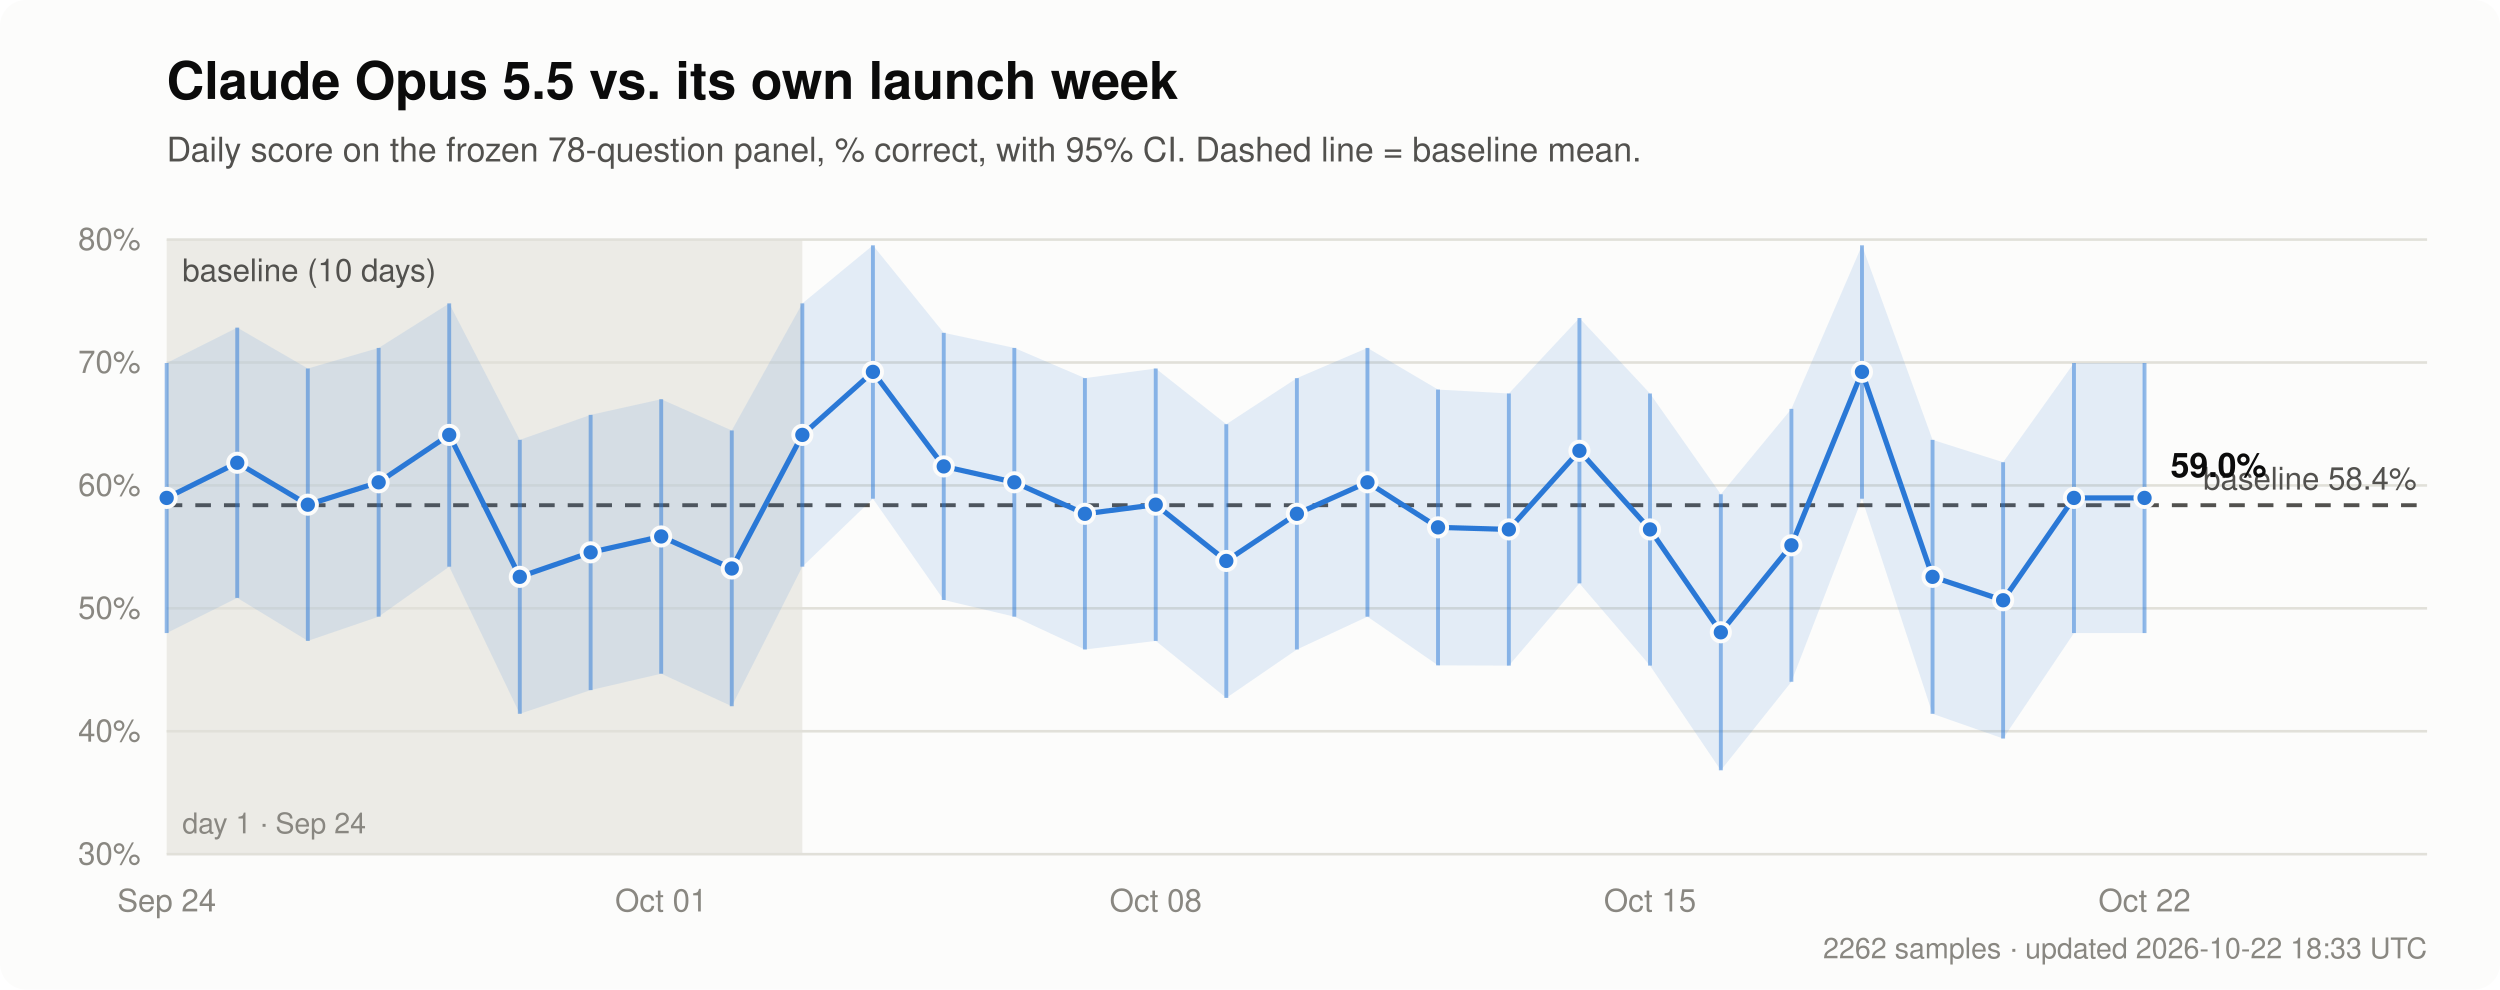
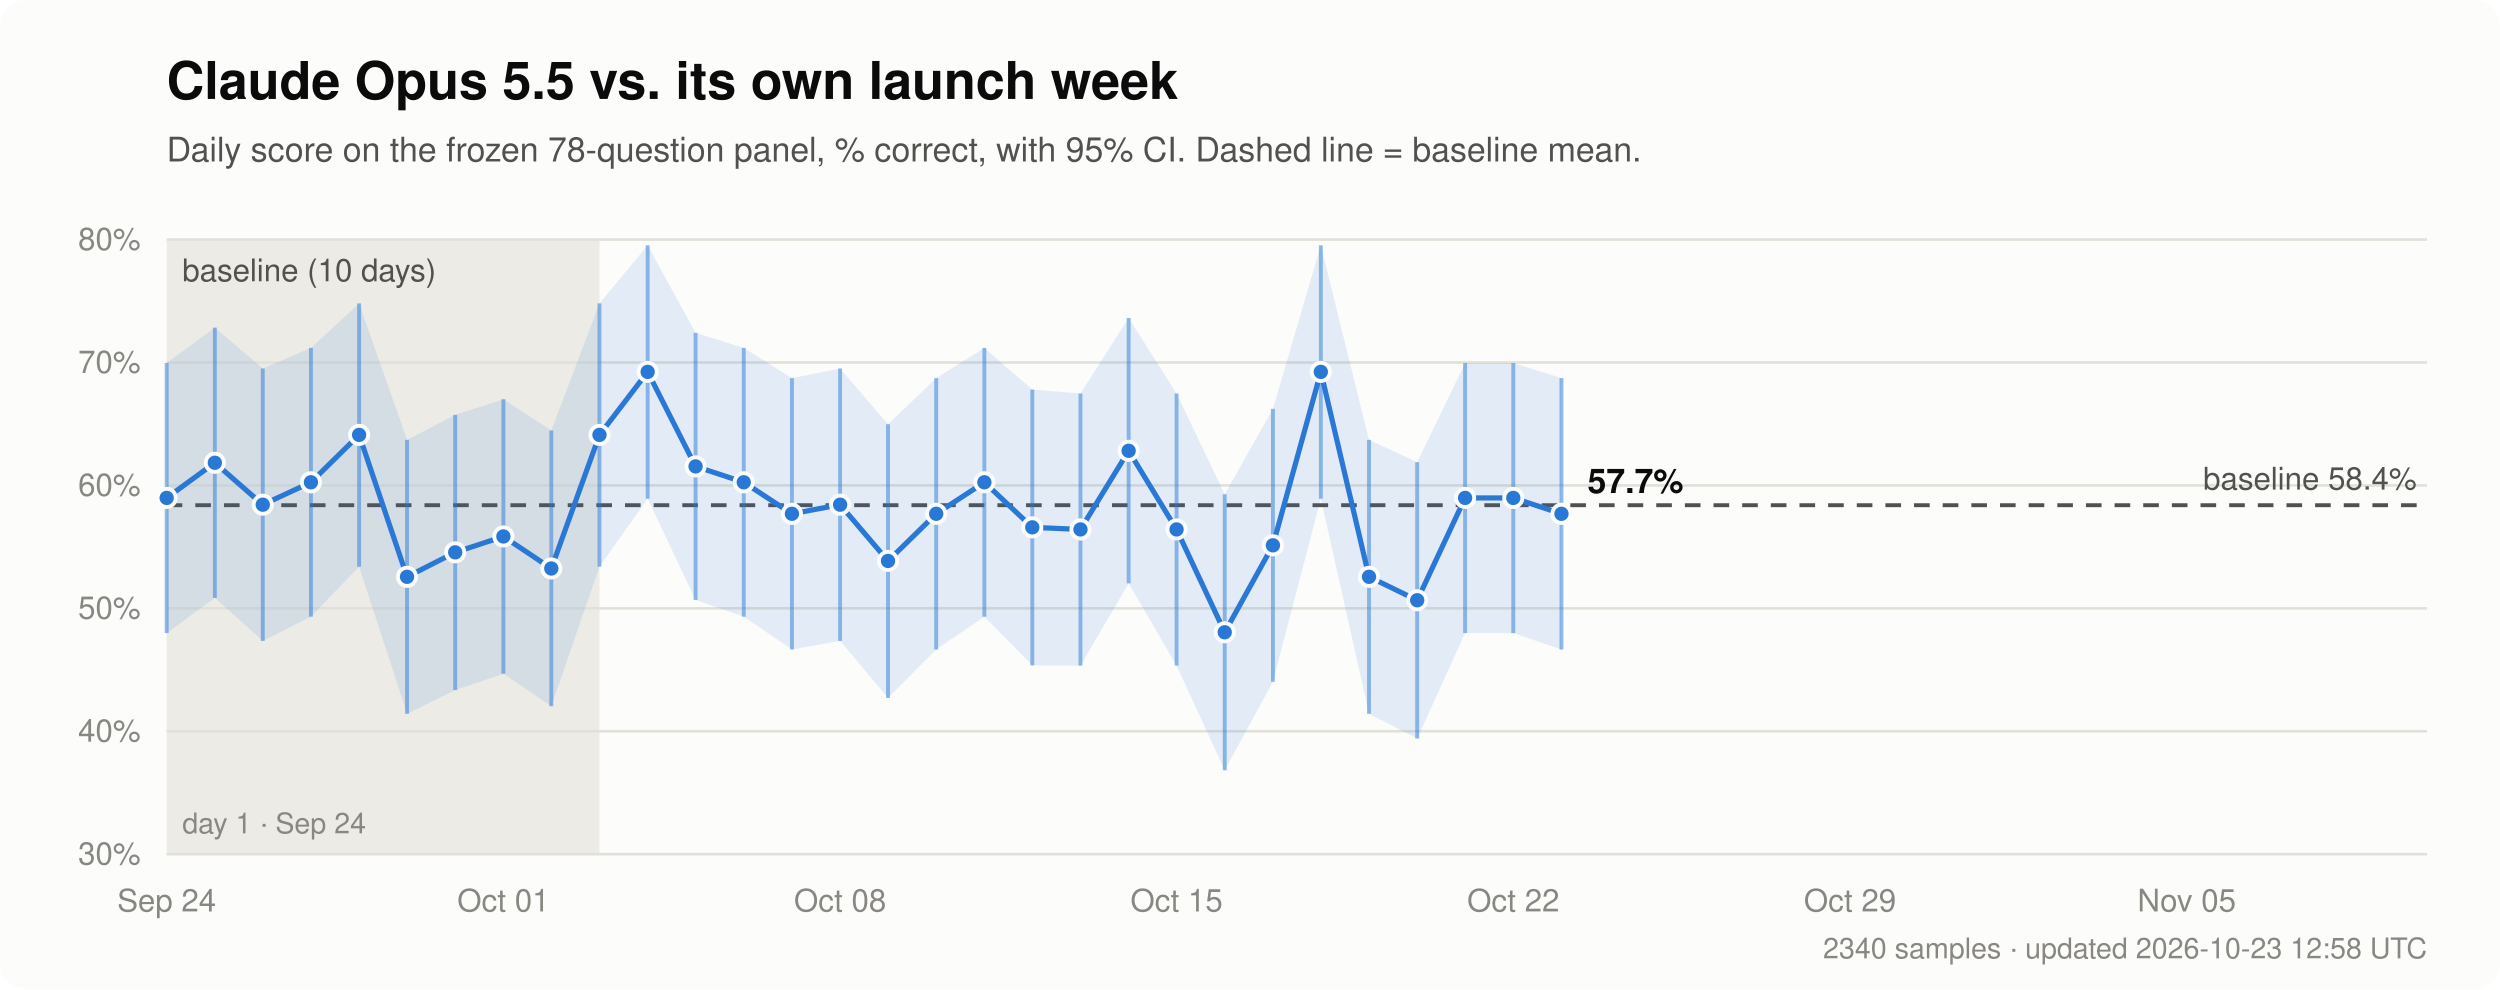
<svg xmlns="http://www.w3.org/2000/svg" width="960" height="380" viewBox="0 0 960 380" font-family="-apple-system, Segoe UI, Helvetica, Arial, sans-serif" role="img" aria-labelledby="t d">
  <rect width="960" height="380" rx="10" fill="#fcfcfb" />
  <text x="64" y="38" fill="#0b0b0b" font-size="20" font-weight="600">Claude Opus 5.5 vs. its own launch week</text>
  <text x="64" y="62" fill="#52514e" font-size="13">Daily score on the frozen 78-question panel, % correct, with 95% CI. Dashed line = baseline mean.</text>
  <line x1="64" y1="328.0" x2="932" y2="328.0" stroke="#e1e0d9" stroke-width="1" />
  <text x="54" y="332.0" text-anchor="end" fill="#898781" font-size="12">30%</text>
  <line x1="64" y1="280.8" x2="932" y2="280.8" stroke="#e1e0d9" stroke-width="1" />
  <text x="54" y="284.8" text-anchor="end" fill="#898781" font-size="12">40%</text>
  <line x1="64" y1="233.6" x2="932" y2="233.6" stroke="#e1e0d9" stroke-width="1" />
  <text x="54" y="237.6" text-anchor="end" fill="#898781" font-size="12">50%</text>
  <line x1="64" y1="186.4" x2="932" y2="186.4" stroke="#e1e0d9" stroke-width="1" />
  <text x="54" y="190.4" text-anchor="end" fill="#898781" font-size="12">60%</text>
  <line x1="64" y1="139.2" x2="932" y2="139.2" stroke="#e1e0d9" stroke-width="1" />
  <text x="54" y="143.2" text-anchor="end" fill="#898781" font-size="12">70%</text>
  <line x1="64" y1="92.0" x2="932" y2="92.0" stroke="#e1e0d9" stroke-width="1" />
  <text x="54" y="96.0" text-anchor="end" fill="#898781" font-size="12">80%</text>
-   <rect x="64.0" y="92" width="244.1" height="236" fill="#e1e0d9" opacity="0.6" />
+   <rect x="64.0" y="92" width="166.2" height="236" fill="#e1e0d9" opacity="0.6" />
  <text x="70.0" y="108" fill="#52514e" font-size="12">baseline (10 days)</text>
  <text x="70.0" y="320" fill="#898781" font-size="11">day 1 · Sep 24</text>
  <text x="64.0" y="350" text-anchor="middle" fill="#898781" font-size="12">Sep 24</text>
-   <text x="253.9" y="350" text-anchor="middle" fill="#898781" font-size="12">Oct 01</text>
-   <text x="443.8" y="350" text-anchor="middle" fill="#898781" font-size="12">Oct 08</text>
-   <text x="633.6" y="350" text-anchor="middle" fill="#898781" font-size="12">Oct 15</text>
-   <text x="823.5" y="350" text-anchor="middle" fill="#898781" font-size="12">Oct 22</text>
+   <text x="193.3" y="350" text-anchor="middle" fill="#898781" font-size="12">Oct 01</text>
+   <text x="322.6" y="350" text-anchor="middle" fill="#898781" font-size="12">Oct 08</text>
+   <text x="451.8" y="350" text-anchor="middle" fill="#898781" font-size="12">Oct 15</text>
+   <text x="581.1" y="350" text-anchor="middle" fill="#898781" font-size="12">Oct 22</text>
+   <text x="710.4" y="350" text-anchor="middle" fill="#898781" font-size="12">Oct 29</text>
+   <text x="839.7" y="350" text-anchor="middle" fill="#898781" font-size="12">Nov 05</text>
  <line x1="64" y1="194.0" x2="932" y2="194.0" stroke="#52514e" stroke-width="1.5" stroke-dasharray="6 5" />
  <text x="928" y="188.0" text-anchor="end" fill="#52514e" font-size="12">baseline 58.4%</text>
-   <path d="M64.0,139.4 L91.1,125.8 L118.2,141.5 L145.4,133.6 L172.5,116.5 L199.6,168.9 L226.8,159.3 L253.9,153.3 L281.0,165.3 L308.1,116.5 L335.2,94.2 L362.4,127.8 L389.5,133.6 L416.6,145.2 L443.8,141.5 L470.9,162.9 L498.0,145.2 L525.1,133.6 L552.2,149.6 L579.4,151.1 L606.5,122.1 L633.6,151.1 L660.8,189.8 L687.9,157.0 L715.0,94.2 L742.1,168.9 L769.2,177.5 L796.4,139.4 L823.5,139.4 L823.5,243.1 L796.4,243.1 L769.2,283.6 L742.1,274.1 L715.0,191.5 L687.9,261.8 L660.8,295.8 L633.6,255.6 L606.5,224.0 L579.4,255.6 L552.2,255.5 L525.1,236.8 L498.0,249.4 L470.9,268.0 L443.8,246.1 L416.6,249.4 L389.5,236.8 L362.4,230.4 L335.2,191.5 L308.1,217.6 L281.0,271.2 L253.9,258.7 L226.8,265.0 L199.6,274.1 L172.5,217.6 L145.4,236.8 L118.2,246.1 L91.1,229.6 L64.0,243.1 Z" fill="#2a78d6" opacity="0.12" />
-   <path d="M64.0,191.2 L91.1,177.7 L118.2,193.8 L145.4,185.2 L172.5,167.0 L199.6,221.5 L226.8,212.1 L253.9,206.0 L281.0,218.3 L308.1,167.0 L335.2,142.8 L362.4,179.1 L389.5,185.2 L416.6,197.3 L443.8,193.8 L470.9,215.4 L498.0,197.3 L525.1,185.2 L552.2,202.5 L579.4,203.3 L606.5,173.1 L633.6,203.3 L660.8,242.8 L687.9,209.4 L715.0,142.8 L742.1,221.5 L769.2,230.5 L796.4,191.2 L823.5,191.2" fill="none" stroke="#2a78d6" stroke-width="2" stroke-linejoin="round" stroke-linecap="round" />
+   <path d="M64.0,139.4 L82.5,125.8 L100.9,141.5 L119.4,133.6 L137.9,116.5 L156.3,168.9 L174.8,159.3 L193.3,153.3 L211.7,165.3 L230.2,116.5 L248.7,94.2 L267.1,127.8 L285.6,133.6 L304.1,145.2 L322.6,141.5 L341.0,162.9 L359.5,145.2 L378.0,133.6 L396.4,149.6 L414.9,151.1 L433.4,122.1 L451.8,151.1 L470.3,189.8 L488.8,157.0 L507.2,94.2 L525.7,168.9 L544.2,177.5 L562.6,139.4 L581.1,139.4 L599.6,145.2 L599.6,249.4 L581.1,243.1 L562.6,243.1 L544.2,283.6 L525.7,274.1 L507.2,191.5 L488.8,261.8 L470.3,295.8 L451.8,255.6 L433.4,224.0 L414.9,255.6 L396.4,255.5 L378.0,236.8 L359.5,249.4 L341.0,268.0 L322.6,246.1 L304.1,249.4 L285.6,236.8 L267.1,230.4 L248.7,191.5 L230.2,217.6 L211.7,271.2 L193.3,258.7 L174.8,265.0 L156.3,274.1 L137.9,217.6 L119.4,236.8 L100.9,246.1 L82.5,229.6 L64.0,243.1 Z" fill="#2a78d6" opacity="0.12" />
+   <path d="M64.0,191.2 L82.5,177.7 L100.9,193.8 L119.4,185.2 L137.9,167.0 L156.3,221.5 L174.8,212.1 L193.3,206.0 L211.7,218.3 L230.2,167.0 L248.7,142.8 L267.1,179.1 L285.6,185.2 L304.1,197.3 L322.6,193.8 L341.0,215.4 L359.5,197.3 L378.0,185.2 L396.4,202.5 L414.9,203.3 L433.4,173.1 L451.8,203.3 L470.3,242.8 L488.8,209.4 L507.2,142.8 L525.7,221.5 L544.2,230.5 L562.6,191.2 L581.1,191.2 L599.6,197.3" fill="none" stroke="#2a78d6" stroke-width="2" stroke-linejoin="round" stroke-linecap="round" />
  <line x1="64.0" y1="243.1" x2="64.0" y2="139.4" stroke="#2a78d6" stroke-width="1.5" opacity="0.5" />
  <circle cx="64.0" cy="191.2" r="3.5" fill="#2a78d6" stroke="#fcfcfb" stroke-width="1.5" />
-   <line x1="91.1" y1="229.6" x2="91.1" y2="125.8" stroke="#2a78d6" stroke-width="1.5" opacity="0.5" />
-   <circle cx="91.1" cy="177.7" r="3.5" fill="#2a78d6" stroke="#fcfcfb" stroke-width="1.5" />
-   <line x1="118.2" y1="246.1" x2="118.2" y2="141.5" stroke="#2a78d6" stroke-width="1.5" opacity="0.5" />
-   <circle cx="118.2" cy="193.8" r="3.5" fill="#2a78d6" stroke="#fcfcfb" stroke-width="1.5" />
-   <line x1="145.4" y1="236.8" x2="145.4" y2="133.6" stroke="#2a78d6" stroke-width="1.5" opacity="0.5" />
-   <circle cx="145.4" cy="185.2" r="3.5" fill="#2a78d6" stroke="#fcfcfb" stroke-width="1.5" />
-   <line x1="172.5" y1="217.6" x2="172.5" y2="116.5" stroke="#2a78d6" stroke-width="1.5" opacity="0.5" />
-   <circle cx="172.5" cy="167.0" r="3.5" fill="#2a78d6" stroke="#fcfcfb" stroke-width="1.5" />
-   <line x1="199.6" y1="274.1" x2="199.6" y2="168.9" stroke="#2a78d6" stroke-width="1.5" opacity="0.5" />
-   <circle cx="199.6" cy="221.5" r="3.5" fill="#2a78d6" stroke="#fcfcfb" stroke-width="1.5" />
-   <line x1="226.8" y1="265.0" x2="226.8" y2="159.3" stroke="#2a78d6" stroke-width="1.5" opacity="0.5" />
-   <circle cx="226.8" cy="212.1" r="3.5" fill="#2a78d6" stroke="#fcfcfb" stroke-width="1.5" />
-   <line x1="253.9" y1="258.7" x2="253.9" y2="153.3" stroke="#2a78d6" stroke-width="1.5" opacity="0.5" />
-   <circle cx="253.9" cy="206.0" r="3.5" fill="#2a78d6" stroke="#fcfcfb" stroke-width="1.5" />
-   <line x1="281.0" y1="271.2" x2="281.0" y2="165.3" stroke="#2a78d6" stroke-width="1.5" opacity="0.5" />
-   <circle cx="281.0" cy="218.3" r="3.5" fill="#2a78d6" stroke="#fcfcfb" stroke-width="1.5" />
-   <line x1="308.1" y1="217.6" x2="308.1" y2="116.5" stroke="#2a78d6" stroke-width="1.5" opacity="0.5" />
-   <circle cx="308.1" cy="167.0" r="3.5" fill="#2a78d6" stroke="#fcfcfb" stroke-width="1.5" />
-   <line x1="335.2" y1="191.5" x2="335.2" y2="94.2" stroke="#2a78d6" stroke-width="1.5" opacity="0.5" />
-   <circle cx="335.2" cy="142.8" r="3.5" fill="#2a78d6" stroke="#fcfcfb" stroke-width="1.5" />
-   <line x1="362.4" y1="230.4" x2="362.4" y2="127.8" stroke="#2a78d6" stroke-width="1.5" opacity="0.5" />
-   <circle cx="362.4" cy="179.1" r="3.5" fill="#2a78d6" stroke="#fcfcfb" stroke-width="1.5" />
-   <line x1="389.5" y1="236.8" x2="389.5" y2="133.6" stroke="#2a78d6" stroke-width="1.5" opacity="0.5" />
-   <circle cx="389.5" cy="185.2" r="3.5" fill="#2a78d6" stroke="#fcfcfb" stroke-width="1.5" />
-   <line x1="416.6" y1="249.4" x2="416.6" y2="145.2" stroke="#2a78d6" stroke-width="1.5" opacity="0.5" />
-   <circle cx="416.6" cy="197.3" r="3.5" fill="#2a78d6" stroke="#fcfcfb" stroke-width="1.5" />
-   <line x1="443.8" y1="246.1" x2="443.8" y2="141.5" stroke="#2a78d6" stroke-width="1.5" opacity="0.5" />
-   <circle cx="443.8" cy="193.8" r="3.5" fill="#2a78d6" stroke="#fcfcfb" stroke-width="1.5" />
-   <line x1="470.9" y1="268.0" x2="470.9" y2="162.9" stroke="#2a78d6" stroke-width="1.5" opacity="0.5" />
-   <circle cx="470.9" cy="215.4" r="3.5" fill="#2a78d6" stroke="#fcfcfb" stroke-width="1.5" />
-   <line x1="498.0" y1="249.4" x2="498.0" y2="145.2" stroke="#2a78d6" stroke-width="1.5" opacity="0.5" />
-   <circle cx="498.0" cy="197.3" r="3.5" fill="#2a78d6" stroke="#fcfcfb" stroke-width="1.5" />
-   <line x1="525.1" y1="236.8" x2="525.1" y2="133.6" stroke="#2a78d6" stroke-width="1.5" opacity="0.5" />
-   <circle cx="525.1" cy="185.2" r="3.5" fill="#2a78d6" stroke="#fcfcfb" stroke-width="1.5" />
-   <line x1="552.2" y1="255.5" x2="552.2" y2="149.6" stroke="#2a78d6" stroke-width="1.5" opacity="0.5" />
-   <circle cx="552.2" cy="202.5" r="3.5" fill="#2a78d6" stroke="#fcfcfb" stroke-width="1.5" />
-   <line x1="579.4" y1="255.6" x2="579.4" y2="151.1" stroke="#2a78d6" stroke-width="1.5" opacity="0.5" />
-   <circle cx="579.4" cy="203.3" r="3.5" fill="#2a78d6" stroke="#fcfcfb" stroke-width="1.5" />
-   <line x1="606.5" y1="224.0" x2="606.5" y2="122.1" stroke="#2a78d6" stroke-width="1.5" opacity="0.5" />
-   <circle cx="606.5" cy="173.1" r="3.5" fill="#2a78d6" stroke="#fcfcfb" stroke-width="1.5" />
-   <line x1="633.6" y1="255.6" x2="633.6" y2="151.1" stroke="#2a78d6" stroke-width="1.5" opacity="0.5" />
-   <circle cx="633.6" cy="203.3" r="3.5" fill="#2a78d6" stroke="#fcfcfb" stroke-width="1.5" />
-   <line x1="660.8" y1="295.8" x2="660.8" y2="189.8" stroke="#2a78d6" stroke-width="1.5" opacity="0.5" />
-   <circle cx="660.8" cy="242.8" r="3.5" fill="#2a78d6" stroke="#fcfcfb" stroke-width="1.5" />
-   <line x1="687.9" y1="261.8" x2="687.9" y2="157.0" stroke="#2a78d6" stroke-width="1.5" opacity="0.5" />
-   <circle cx="687.9" cy="209.4" r="3.5" fill="#2a78d6" stroke="#fcfcfb" stroke-width="1.5" />
-   <line x1="715.0" y1="191.5" x2="715.0" y2="94.2" stroke="#2a78d6" stroke-width="1.5" opacity="0.5" />
-   <circle cx="715.0" cy="142.8" r="3.5" fill="#2a78d6" stroke="#fcfcfb" stroke-width="1.5" />
-   <line x1="742.1" y1="274.1" x2="742.1" y2="168.9" stroke="#2a78d6" stroke-width="1.5" opacity="0.5" />
-   <circle cx="742.1" cy="221.5" r="3.5" fill="#2a78d6" stroke="#fcfcfb" stroke-width="1.5" />
-   <line x1="769.2" y1="283.6" x2="769.2" y2="177.5" stroke="#2a78d6" stroke-width="1.5" opacity="0.5" />
-   <circle cx="769.2" cy="230.5" r="3.5" fill="#2a78d6" stroke="#fcfcfb" stroke-width="1.5" />
-   <line x1="796.4" y1="243.1" x2="796.4" y2="139.4" stroke="#2a78d6" stroke-width="1.5" opacity="0.5" />
-   <circle cx="796.4" cy="191.2" r="3.5" fill="#2a78d6" stroke="#fcfcfb" stroke-width="1.5" />
-   <line x1="823.5" y1="243.1" x2="823.5" y2="139.4" stroke="#2a78d6" stroke-width="1.5" opacity="0.5" />
-   <circle cx="823.5" cy="191.2" r="3.5" fill="#2a78d6" stroke="#fcfcfb" stroke-width="1.5" />
-   <text x="833.5" y="183.2" fill="#0b0b0b" font-size="13" font-weight="600">59.0%</text>
-   <text x="932" y="368" text-anchor="end" fill="#898781" font-size="11">2262 samples · updated 2026-10-22 18:33 UTC</text>
+   <line x1="82.5" y1="229.6" x2="82.5" y2="125.8" stroke="#2a78d6" stroke-width="1.5" opacity="0.5" />
+   <circle cx="82.5" cy="177.7" r="3.5" fill="#2a78d6" stroke="#fcfcfb" stroke-width="1.5" />
+   <line x1="100.9" y1="246.1" x2="100.9" y2="141.5" stroke="#2a78d6" stroke-width="1.5" opacity="0.5" />
+   <circle cx="100.9" cy="193.8" r="3.5" fill="#2a78d6" stroke="#fcfcfb" stroke-width="1.5" />
+   <line x1="119.4" y1="236.8" x2="119.4" y2="133.6" stroke="#2a78d6" stroke-width="1.5" opacity="0.5" />
+   <circle cx="119.4" cy="185.2" r="3.5" fill="#2a78d6" stroke="#fcfcfb" stroke-width="1.5" />
+   <line x1="137.9" y1="217.6" x2="137.9" y2="116.5" stroke="#2a78d6" stroke-width="1.5" opacity="0.5" />
+   <circle cx="137.9" cy="167.0" r="3.5" fill="#2a78d6" stroke="#fcfcfb" stroke-width="1.5" />
+   <line x1="156.3" y1="274.1" x2="156.3" y2="168.9" stroke="#2a78d6" stroke-width="1.5" opacity="0.5" />
+   <circle cx="156.3" cy="221.5" r="3.5" fill="#2a78d6" stroke="#fcfcfb" stroke-width="1.5" />
+   <line x1="174.8" y1="265.0" x2="174.8" y2="159.3" stroke="#2a78d6" stroke-width="1.5" opacity="0.5" />
+   <circle cx="174.8" cy="212.1" r="3.5" fill="#2a78d6" stroke="#fcfcfb" stroke-width="1.5" />
+   <line x1="193.3" y1="258.7" x2="193.3" y2="153.3" stroke="#2a78d6" stroke-width="1.5" opacity="0.5" />
+   <circle cx="193.3" cy="206.0" r="3.5" fill="#2a78d6" stroke="#fcfcfb" stroke-width="1.5" />
+   <line x1="211.7" y1="271.2" x2="211.7" y2="165.3" stroke="#2a78d6" stroke-width="1.5" opacity="0.5" />
+   <circle cx="211.7" cy="218.3" r="3.5" fill="#2a78d6" stroke="#fcfcfb" stroke-width="1.5" />
+   <line x1="230.2" y1="217.6" x2="230.2" y2="116.5" stroke="#2a78d6" stroke-width="1.5" opacity="0.5" />
+   <circle cx="230.2" cy="167.0" r="3.5" fill="#2a78d6" stroke="#fcfcfb" stroke-width="1.5" />
+   <line x1="248.7" y1="191.5" x2="248.7" y2="94.2" stroke="#2a78d6" stroke-width="1.5" opacity="0.5" />
+   <circle cx="248.7" cy="142.8" r="3.5" fill="#2a78d6" stroke="#fcfcfb" stroke-width="1.5" />
+   <line x1="267.1" y1="230.4" x2="267.1" y2="127.8" stroke="#2a78d6" stroke-width="1.5" opacity="0.5" />
+   <circle cx="267.1" cy="179.1" r="3.5" fill="#2a78d6" stroke="#fcfcfb" stroke-width="1.5" />
+   <line x1="285.6" y1="236.8" x2="285.6" y2="133.6" stroke="#2a78d6" stroke-width="1.5" opacity="0.5" />
+   <circle cx="285.6" cy="185.2" r="3.5" fill="#2a78d6" stroke="#fcfcfb" stroke-width="1.5" />
+   <line x1="304.1" y1="249.4" x2="304.1" y2="145.2" stroke="#2a78d6" stroke-width="1.5" opacity="0.5" />
+   <circle cx="304.1" cy="197.3" r="3.5" fill="#2a78d6" stroke="#fcfcfb" stroke-width="1.5" />
+   <line x1="322.6" y1="246.1" x2="322.6" y2="141.5" stroke="#2a78d6" stroke-width="1.5" opacity="0.5" />
+   <circle cx="322.6" cy="193.8" r="3.5" fill="#2a78d6" stroke="#fcfcfb" stroke-width="1.5" />
+   <line x1="341.0" y1="268.0" x2="341.0" y2="162.9" stroke="#2a78d6" stroke-width="1.5" opacity="0.5" />
+   <circle cx="341.0" cy="215.4" r="3.5" fill="#2a78d6" stroke="#fcfcfb" stroke-width="1.5" />
+   <line x1="359.5" y1="249.4" x2="359.5" y2="145.2" stroke="#2a78d6" stroke-width="1.5" opacity="0.5" />
+   <circle cx="359.5" cy="197.3" r="3.5" fill="#2a78d6" stroke="#fcfcfb" stroke-width="1.5" />
+   <line x1="378.0" y1="236.8" x2="378.0" y2="133.6" stroke="#2a78d6" stroke-width="1.5" opacity="0.5" />
+   <circle cx="378.0" cy="185.2" r="3.5" fill="#2a78d6" stroke="#fcfcfb" stroke-width="1.5" />
+   <line x1="396.4" y1="255.5" x2="396.4" y2="149.6" stroke="#2a78d6" stroke-width="1.5" opacity="0.5" />
+   <circle cx="396.4" cy="202.5" r="3.5" fill="#2a78d6" stroke="#fcfcfb" stroke-width="1.5" />
+   <line x1="414.9" y1="255.6" x2="414.9" y2="151.1" stroke="#2a78d6" stroke-width="1.5" opacity="0.5" />
+   <circle cx="414.9" cy="203.3" r="3.5" fill="#2a78d6" stroke="#fcfcfb" stroke-width="1.5" />
+   <line x1="433.4" y1="224.0" x2="433.4" y2="122.1" stroke="#2a78d6" stroke-width="1.5" opacity="0.5" />
+   <circle cx="433.4" cy="173.1" r="3.5" fill="#2a78d6" stroke="#fcfcfb" stroke-width="1.5" />
+   <line x1="451.8" y1="255.6" x2="451.8" y2="151.1" stroke="#2a78d6" stroke-width="1.5" opacity="0.5" />
+   <circle cx="451.8" cy="203.3" r="3.5" fill="#2a78d6" stroke="#fcfcfb" stroke-width="1.5" />
+   <line x1="470.3" y1="295.8" x2="470.3" y2="189.8" stroke="#2a78d6" stroke-width="1.5" opacity="0.5" />
+   <circle cx="470.3" cy="242.8" r="3.5" fill="#2a78d6" stroke="#fcfcfb" stroke-width="1.5" />
+   <line x1="488.8" y1="261.8" x2="488.8" y2="157.0" stroke="#2a78d6" stroke-width="1.5" opacity="0.5" />
+   <circle cx="488.8" cy="209.4" r="3.5" fill="#2a78d6" stroke="#fcfcfb" stroke-width="1.5" />
+   <line x1="507.2" y1="191.5" x2="507.2" y2="94.2" stroke="#2a78d6" stroke-width="1.5" opacity="0.5" />
+   <circle cx="507.2" cy="142.8" r="3.5" fill="#2a78d6" stroke="#fcfcfb" stroke-width="1.5" />
+   <line x1="525.7" y1="274.1" x2="525.7" y2="168.9" stroke="#2a78d6" stroke-width="1.5" opacity="0.5" />
+   <circle cx="525.7" cy="221.5" r="3.5" fill="#2a78d6" stroke="#fcfcfb" stroke-width="1.5" />
+   <line x1="544.2" y1="283.6" x2="544.2" y2="177.5" stroke="#2a78d6" stroke-width="1.5" opacity="0.5" />
+   <circle cx="544.2" cy="230.5" r="3.5" fill="#2a78d6" stroke="#fcfcfb" stroke-width="1.5" />
+   <line x1="562.6" y1="243.1" x2="562.6" y2="139.4" stroke="#2a78d6" stroke-width="1.5" opacity="0.5" />
+   <circle cx="562.6" cy="191.2" r="3.5" fill="#2a78d6" stroke="#fcfcfb" stroke-width="1.5" />
+   <line x1="581.1" y1="243.1" x2="581.1" y2="139.4" stroke="#2a78d6" stroke-width="1.5" opacity="0.5" />
+   <circle cx="581.1" cy="191.2" r="3.5" fill="#2a78d6" stroke="#fcfcfb" stroke-width="1.5" />
+   <line x1="599.6" y1="249.4" x2="599.6" y2="145.2" stroke="#2a78d6" stroke-width="1.5" opacity="0.5" />
+   <circle cx="599.6" cy="197.3" r="3.5" fill="#2a78d6" stroke="#fcfcfb" stroke-width="1.5" />
+   <text x="609.6" y="189.3" fill="#0b0b0b" font-size="13" font-weight="600">57.7%</text>
+   <text x="932" y="368" text-anchor="end" fill="#898781" font-size="11">2340 samples · updated 2026-10-23 12:58 UTC</text>
</svg>
